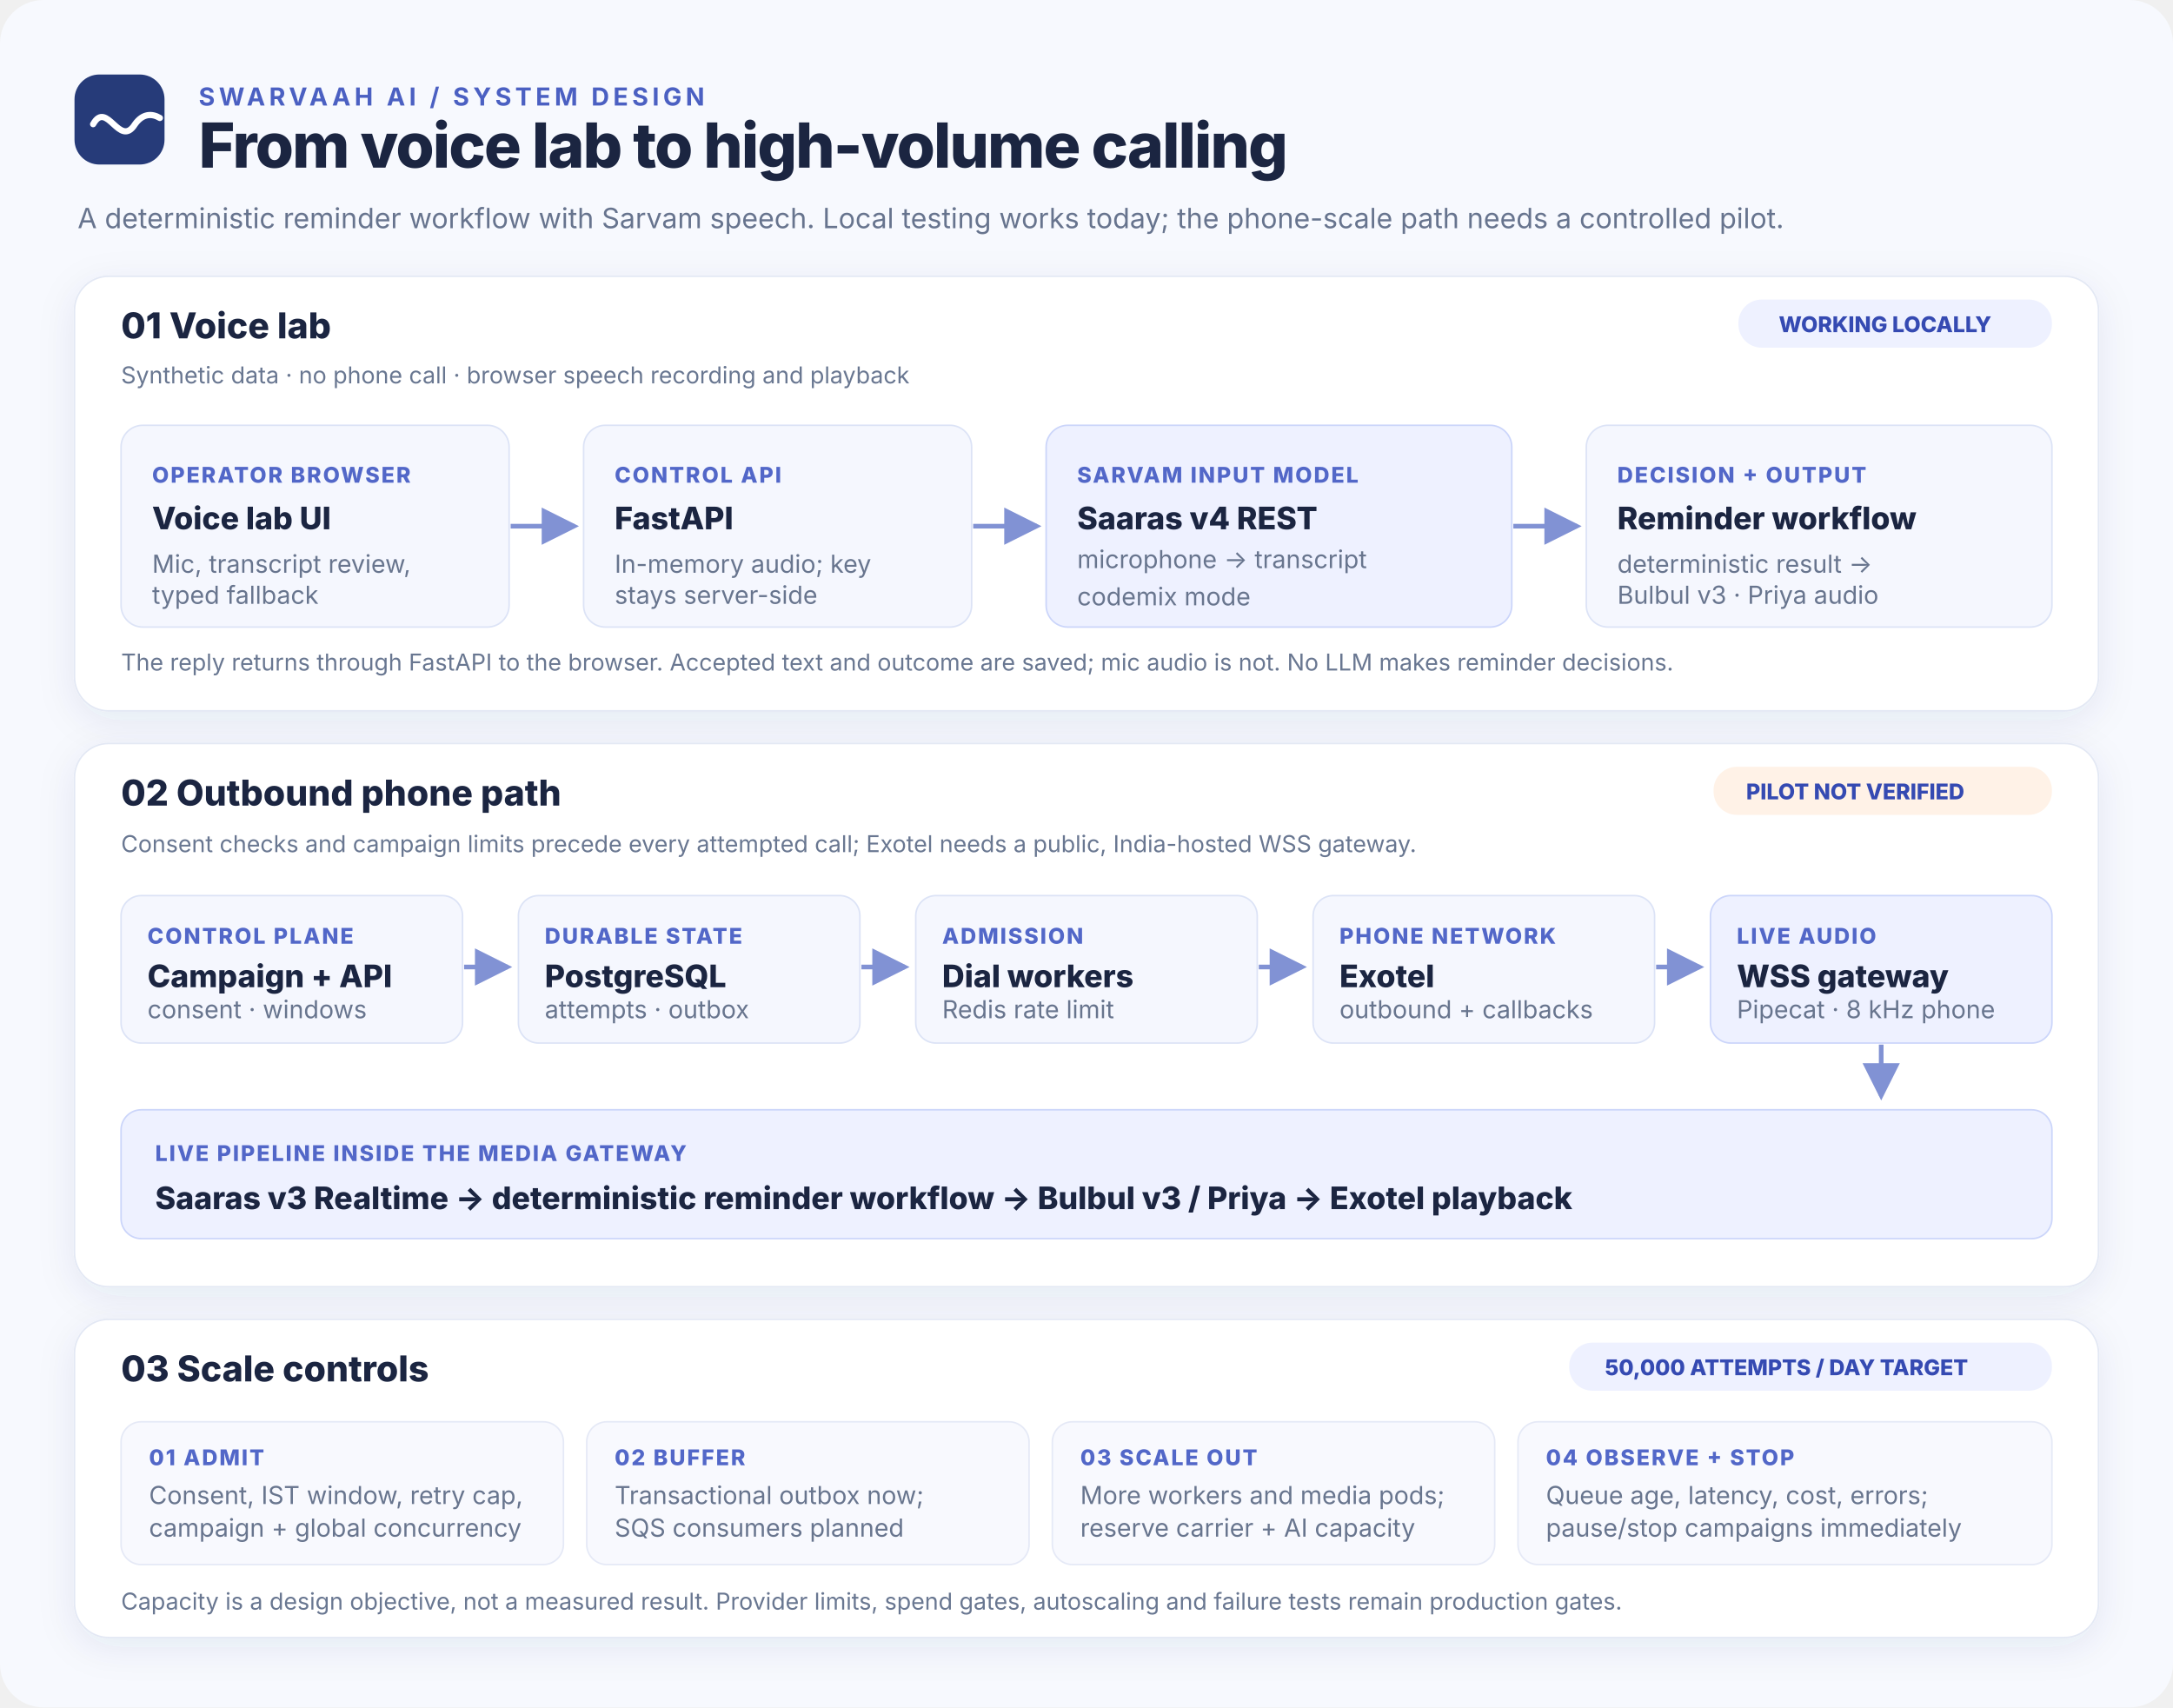
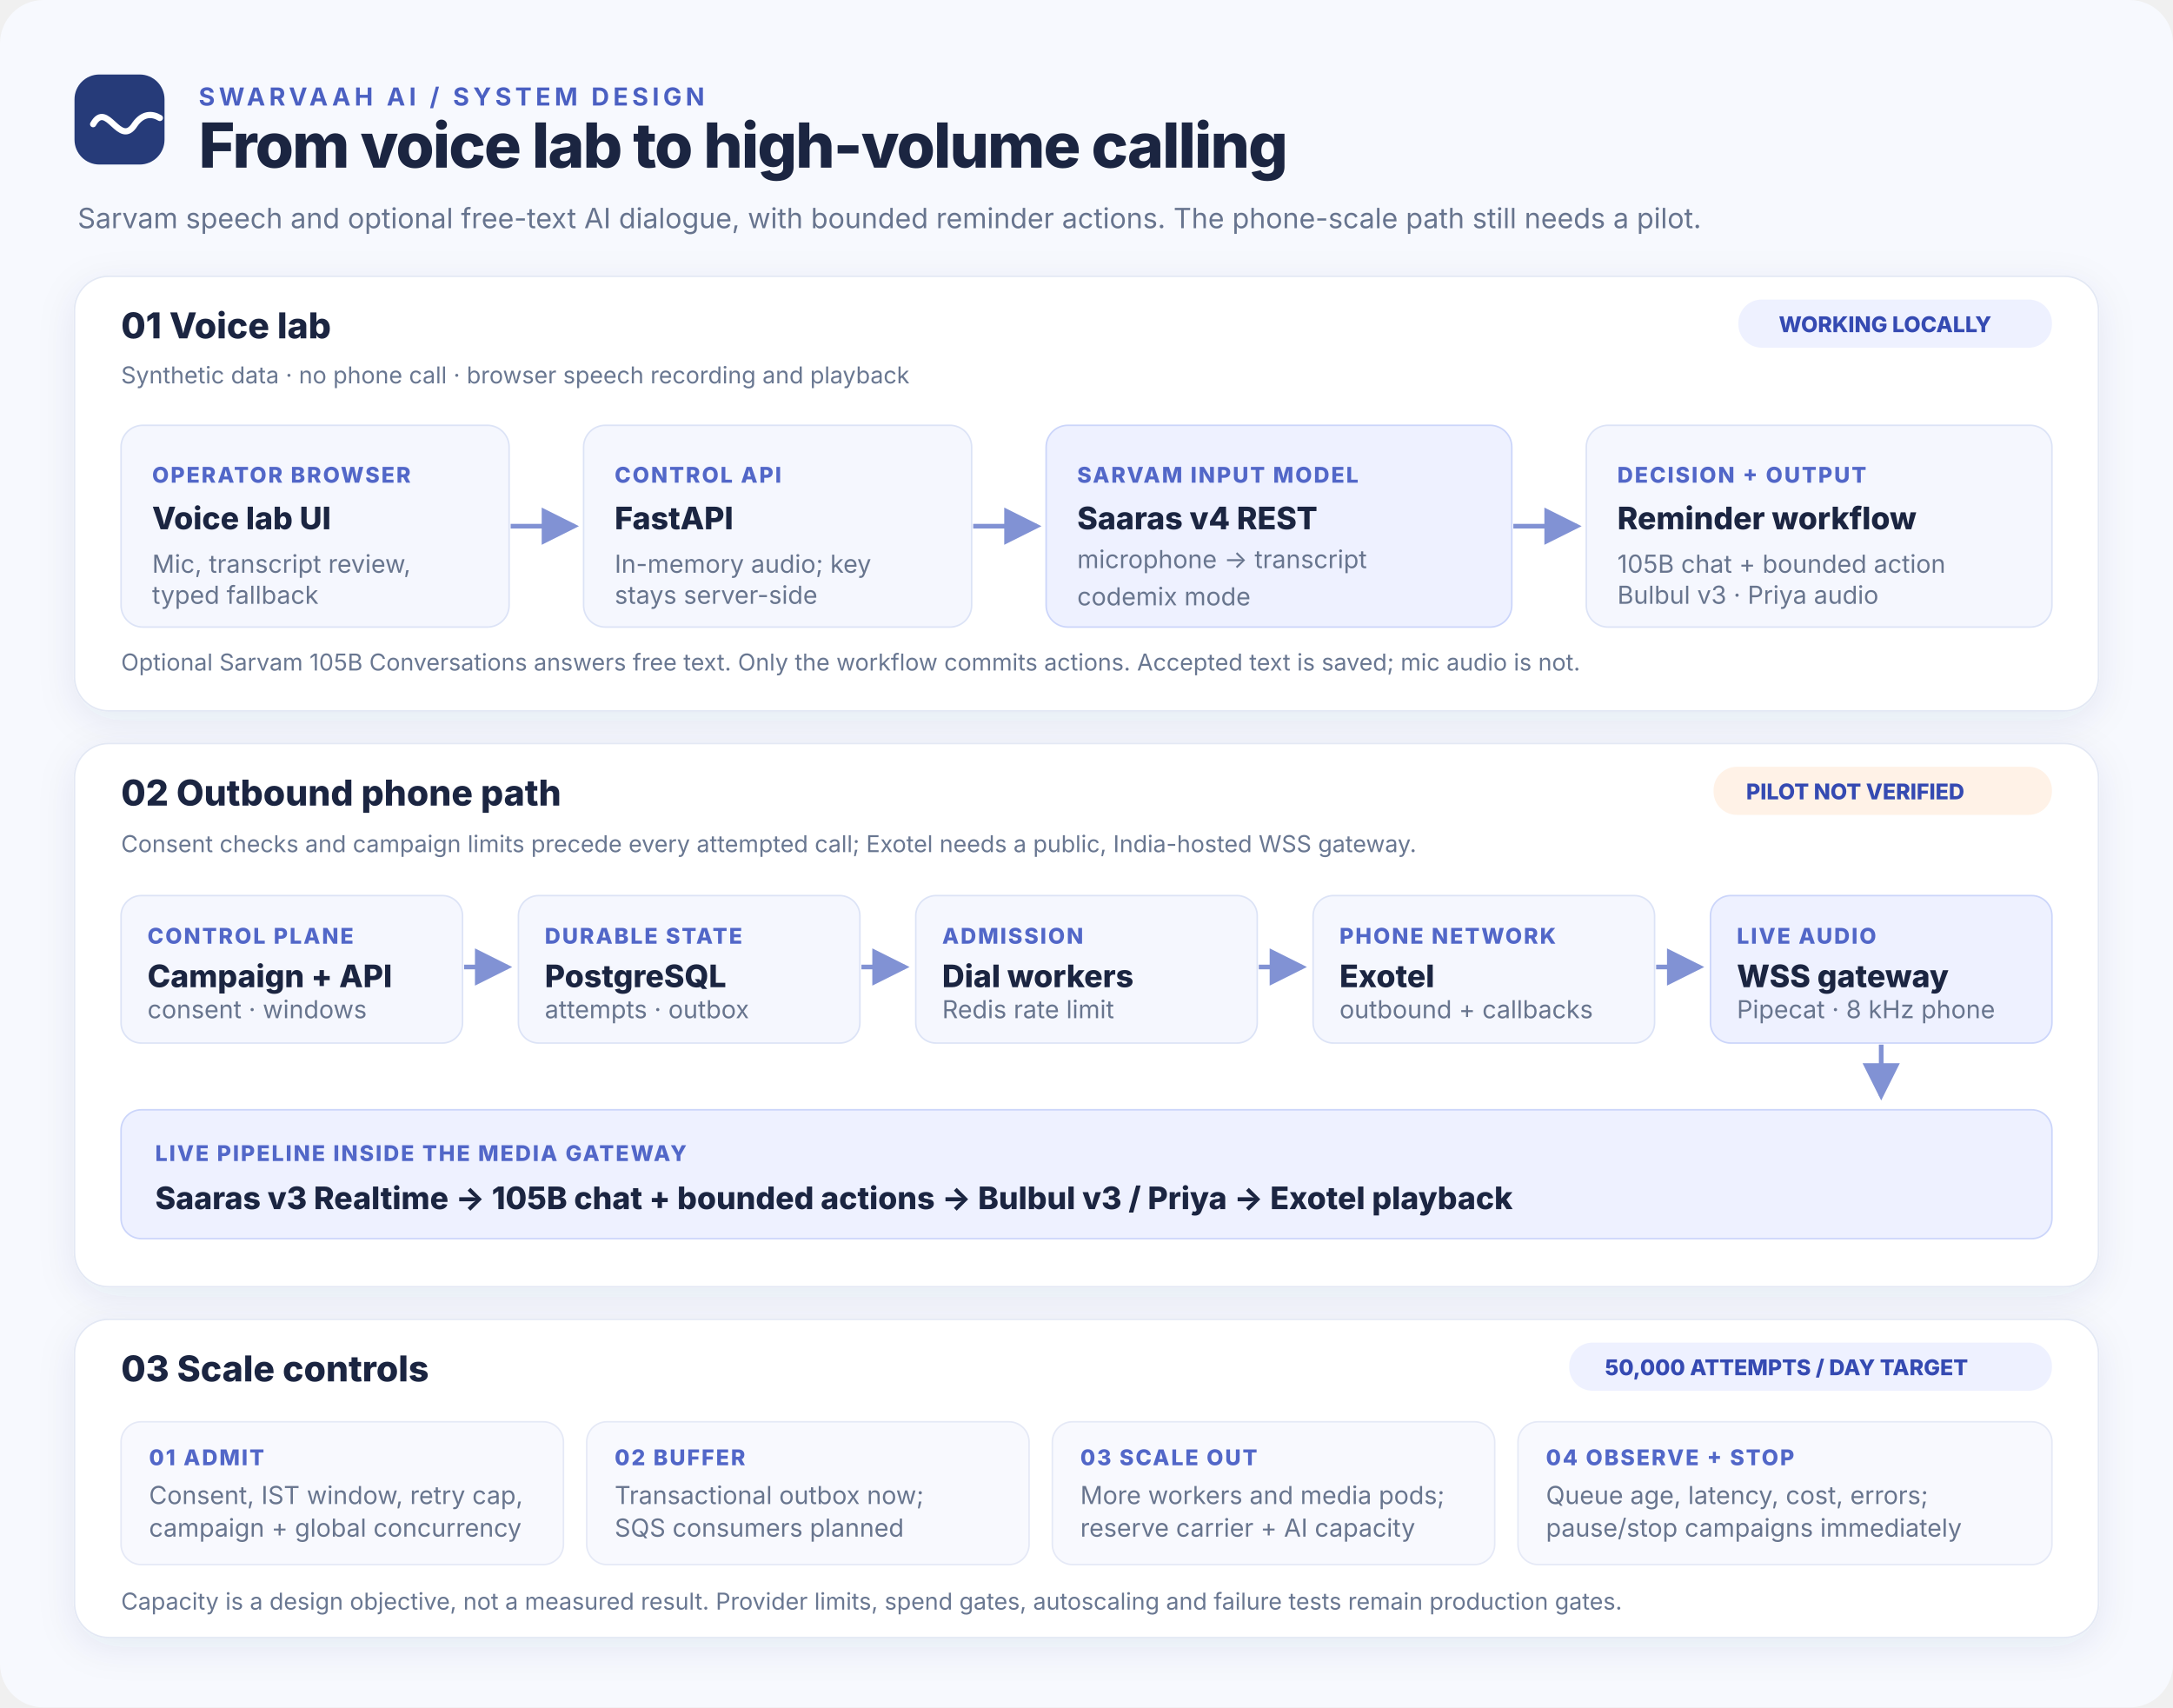
<svg xmlns="http://www.w3.org/2000/svg" width="1400" height="1100" viewBox="0 0 1400 1100" role="img" aria-labelledby="title desc">
  <defs>
    <style>
      text{font-family:Inter,Arial,sans-serif;fill:#1b2541}
      .eyebrow{font-size:16px;font-weight:700;letter-spacing:2.5px;fill:#4b60c2}
      .heading{font-size:40px;font-weight:800;letter-spacing:-1px}
      .sub{font-size:18px;fill:#67748e}
      .section{font-size:23px;font-weight:800}
      .label{font-size:14px;font-weight:800;letter-spacing:1.1px;fill:#5267c8}
      .boxhead{font-size:20px;font-weight:800}
      .boxbody{font-size:16px;fill:#68758e}
      .small{font-size:15px;fill:#697791}
      .chip{font-size:14px;font-weight:800;fill:#354ab2}
      .arrow{stroke:#8192d4;stroke-width:3;fill:none;marker-end:url(#arrowhead)}
    </style>
    <marker id="arrowhead" markerWidth="8" markerHeight="8" refX="7" refY="4" orient="auto">
      <path d="M0 0 L8 4 L0 8 Z" fill="#8192d4" />
    </marker>
    <filter id="shadow" x="-10%" y="-15%" width="120%" height="140%">
      <feDropShadow dx="0" dy="6" stdDeviation="12" flood-color="#273a78" flood-opacity=".08" />
    </filter>
  </defs>
  <rect width="1400" height="1100" rx="28" fill="#f7f9fe" />
  <rect x="48" y="48" width="58" height="58" rx="16" fill="#263b79" />
  <path d="M60 80 C69 64 77 96 87 80 C92 73 98 73 103 76" stroke="#fff" stroke-width="4" fill="none" stroke-linecap="round" />
  <text x="128" y="68" class="eyebrow">SWARVAAH AI / SYSTEM DESIGN</text>
  <text x="128" y="108" class="heading">From voice lab to high-volume calling</text>
-   <text x="50" y="147" class="sub">A deterministic reminder workflow with Sarvam speech. Local testing works today; the phone-scale path needs a controlled pilot.</text>
+   <text x="50" y="147" class="sub">Sarvam speech and optional free-text AI dialogue, with bounded reminder actions. The phone-scale path still needs a pilot.</text>
  <rect x="48" y="178" width="1304" height="280" rx="22" fill="#fff" stroke="#e3e8f4" filter="url(#shadow)" />
  <text x="78" y="218" class="section">01  Voice lab</text>
  <rect x="1120" y="193" width="202" height="31" rx="15" fill="#eef1ff" />
  <text x="1146" y="214" class="chip">WORKING LOCALLY</text>
  <text x="78" y="247" class="small">Synthetic data · no phone call · browser speech recording and playback</text>
  <rect x="78" y="274" width="250" height="130" rx="14" fill="#f5f7fe" stroke="#dce3f6" />
  <text x="98" y="311" class="label">OPERATOR BROWSER</text>
  <text x="98" y="341" class="boxhead">Voice lab UI</text>
  <text x="98" y="369" class="boxbody">Mic, transcript review,</text>
  <text x="98" y="389" class="boxbody">typed fallback</text>
  <path d="M329 339 H370" class="arrow" />
  <rect x="376" y="274" width="250" height="130" rx="14" fill="#f5f7fe" stroke="#dce3f6" />
  <text x="396" y="311" class="label">CONTROL API</text>
  <text x="396" y="341" class="boxhead">FastAPI</text>
  <text x="396" y="369" class="boxbody">In-memory audio; key</text>
  <text x="396" y="389" class="boxbody">stays server-side</text>
  <path d="M627 339 H668" class="arrow" />
  <rect x="674" y="274" width="300" height="130" rx="14" fill="#eef1ff" stroke="#cbd5fa" />
  <text x="694" y="311" class="label">SARVAM INPUT MODEL</text>
  <text x="694" y="341" class="boxhead">Saaras v4 REST</text>
  <text x="694" y="366" class="boxbody">microphone → transcript</text>
  <text x="694" y="390" class="boxbody">codemix mode</text>
  <path d="M975 339 H1016" class="arrow" />
  <rect x="1022" y="274" width="300" height="130" rx="14" fill="#f5f7fe" stroke="#dce3f6" />
  <text x="1042" y="311" class="label">DECISION + OUTPUT</text>
  <text x="1042" y="341" class="boxhead">Reminder workflow</text>
-   <text x="1042" y="369" class="boxbody">deterministic result →</text>
+   <text x="1042" y="369" class="boxbody">105B chat + bounded action</text>
  <text x="1042" y="389" class="boxbody">Bulbul v3 · Priya audio</text>
-   <text x="78" y="432" class="small">The reply returns through FastAPI to the browser. Accepted text and outcome are saved; mic audio is not. No LLM makes reminder decisions.</text>
+   <text x="78" y="432" class="small">Optional Sarvam 105B Conversations answers free text. Only the workflow commits actions. Accepted text is saved; mic audio is not.</text>
  <rect x="48" y="479" width="1304" height="350" rx="22" fill="#fff" stroke="#e3e8f4" filter="url(#shadow)" />
  <text x="78" y="519" class="section">02  Outbound phone path</text>
  <rect x="1104" y="494" width="218" height="31" rx="15" fill="#fff2e7" />
  <text x="1125" y="515" class="chip" fill="#a8692e">PILOT NOT VERIFIED</text>
  <text x="78" y="549" class="small">Consent checks and campaign limits precede every attempted call; Exotel needs a public, India-hosted WSS gateway.</text>
  <rect x="78" y="577" width="220" height="95" rx="13" fill="#f5f7fe" stroke="#dce3f6" />
  <text x="95" y="608" class="label">CONTROL PLANE</text>
  <text x="95" y="636" class="boxhead">Campaign + API</text>
  <text x="95" y="656" class="boxbody">consent · windows</text>
  <path d="M299 623 H327" class="arrow" />
  <rect x="334" y="577" width="220" height="95" rx="13" fill="#f5f7fe" stroke="#dce3f6" />
  <text x="351" y="608" class="label">DURABLE STATE</text>
  <text x="351" y="636" class="boxhead">PostgreSQL</text>
  <text x="351" y="656" class="boxbody">attempts · outbox</text>
  <path d="M555 623 H583" class="arrow" />
  <rect x="590" y="577" width="220" height="95" rx="13" fill="#f5f7fe" stroke="#dce3f6" />
  <text x="607" y="608" class="label">ADMISSION</text>
  <text x="607" y="636" class="boxhead">Dial workers</text>
  <text x="607" y="656" class="boxbody">Redis rate limit</text>
  <path d="M811 623 H839" class="arrow" />
  <rect x="846" y="577" width="220" height="95" rx="13" fill="#f5f7fe" stroke="#dce3f6" />
  <text x="863" y="608" class="label">PHONE NETWORK</text>
  <text x="863" y="636" class="boxhead">Exotel</text>
  <text x="863" y="656" class="boxbody">outbound + callbacks</text>
  <path d="M1067 623 H1095" class="arrow" />
  <rect x="1102" y="577" width="220" height="95" rx="13" fill="#eef1ff" stroke="#cbd5fa" />
  <text x="1119" y="608" class="label">LIVE AUDIO</text>
  <text x="1119" y="636" class="boxhead">WSS gateway</text>
  <text x="1119" y="656" class="boxbody">Pipecat · 8 kHz phone</text>
  <path d="M1212 673 V706" class="arrow" />
  <rect x="78" y="715" width="1244" height="83" rx="13" fill="#eef1ff" stroke="#cbd5fa" />
  <text x="100" y="748" class="label">LIVE PIPELINE INSIDE THE MEDIA GATEWAY</text>
-   <text x="100" y="779" class="boxhead">Saaras v3 Realtime  →  deterministic reminder workflow  →  Bulbul v3 / Priya  →  Exotel playback</text>
+   <text x="100" y="779" class="boxhead">Saaras v3 Realtime  →  105B chat + bounded actions  →  Bulbul v3 / Priya  →  Exotel playback</text>
  <rect x="48" y="850" width="1304" height="205" rx="22" fill="#fff" stroke="#e3e8f4" filter="url(#shadow)" />
  <text x="78" y="890" class="section">03  Scale controls</text>
  <rect x="1011" y="865" width="311" height="31" rx="15" fill="#eef1ff" />
  <text x="1034" y="886" class="chip">50,000 ATTEMPTS / DAY TARGET</text>
  <rect x="78" y="916" width="285" height="92" rx="13" fill="#f8f9fe" stroke="#e5e9f6" />
  <text x="96" y="944" class="label">01  ADMIT</text>
  <text x="96" y="969" class="boxbody">Consent, IST window, retry cap,</text>
  <text x="96" y="990" class="boxbody">campaign + global concurrency</text>
  <rect x="378" y="916" width="285" height="92" rx="13" fill="#f8f9fe" stroke="#e5e9f6" />
  <text x="396" y="944" class="label">02  BUFFER</text>
  <text x="396" y="969" class="boxbody">Transactional outbox now;</text>
  <text x="396" y="990" class="boxbody">SQS consumers planned</text>
  <rect x="678" y="916" width="285" height="92" rx="13" fill="#f8f9fe" stroke="#e5e9f6" />
  <text x="696" y="944" class="label">03  SCALE OUT</text>
  <text x="696" y="969" class="boxbody">More workers and media pods;</text>
  <text x="696" y="990" class="boxbody">reserve carrier + AI capacity</text>
  <rect x="978" y="916" width="344" height="92" rx="13" fill="#f8f9fe" stroke="#e5e9f6" />
  <text x="996" y="944" class="label">04  OBSERVE + STOP</text>
  <text x="996" y="969" class="boxbody">Queue age, latency, cost, errors;</text>
  <text x="996" y="990" class="boxbody">pause/stop campaigns immediately</text>
  <text x="78" y="1037" class="small">Capacity is a design objective, not a measured result. Provider limits, spend gates, autoscaling and failure tests remain production gates.</text>
</svg>
